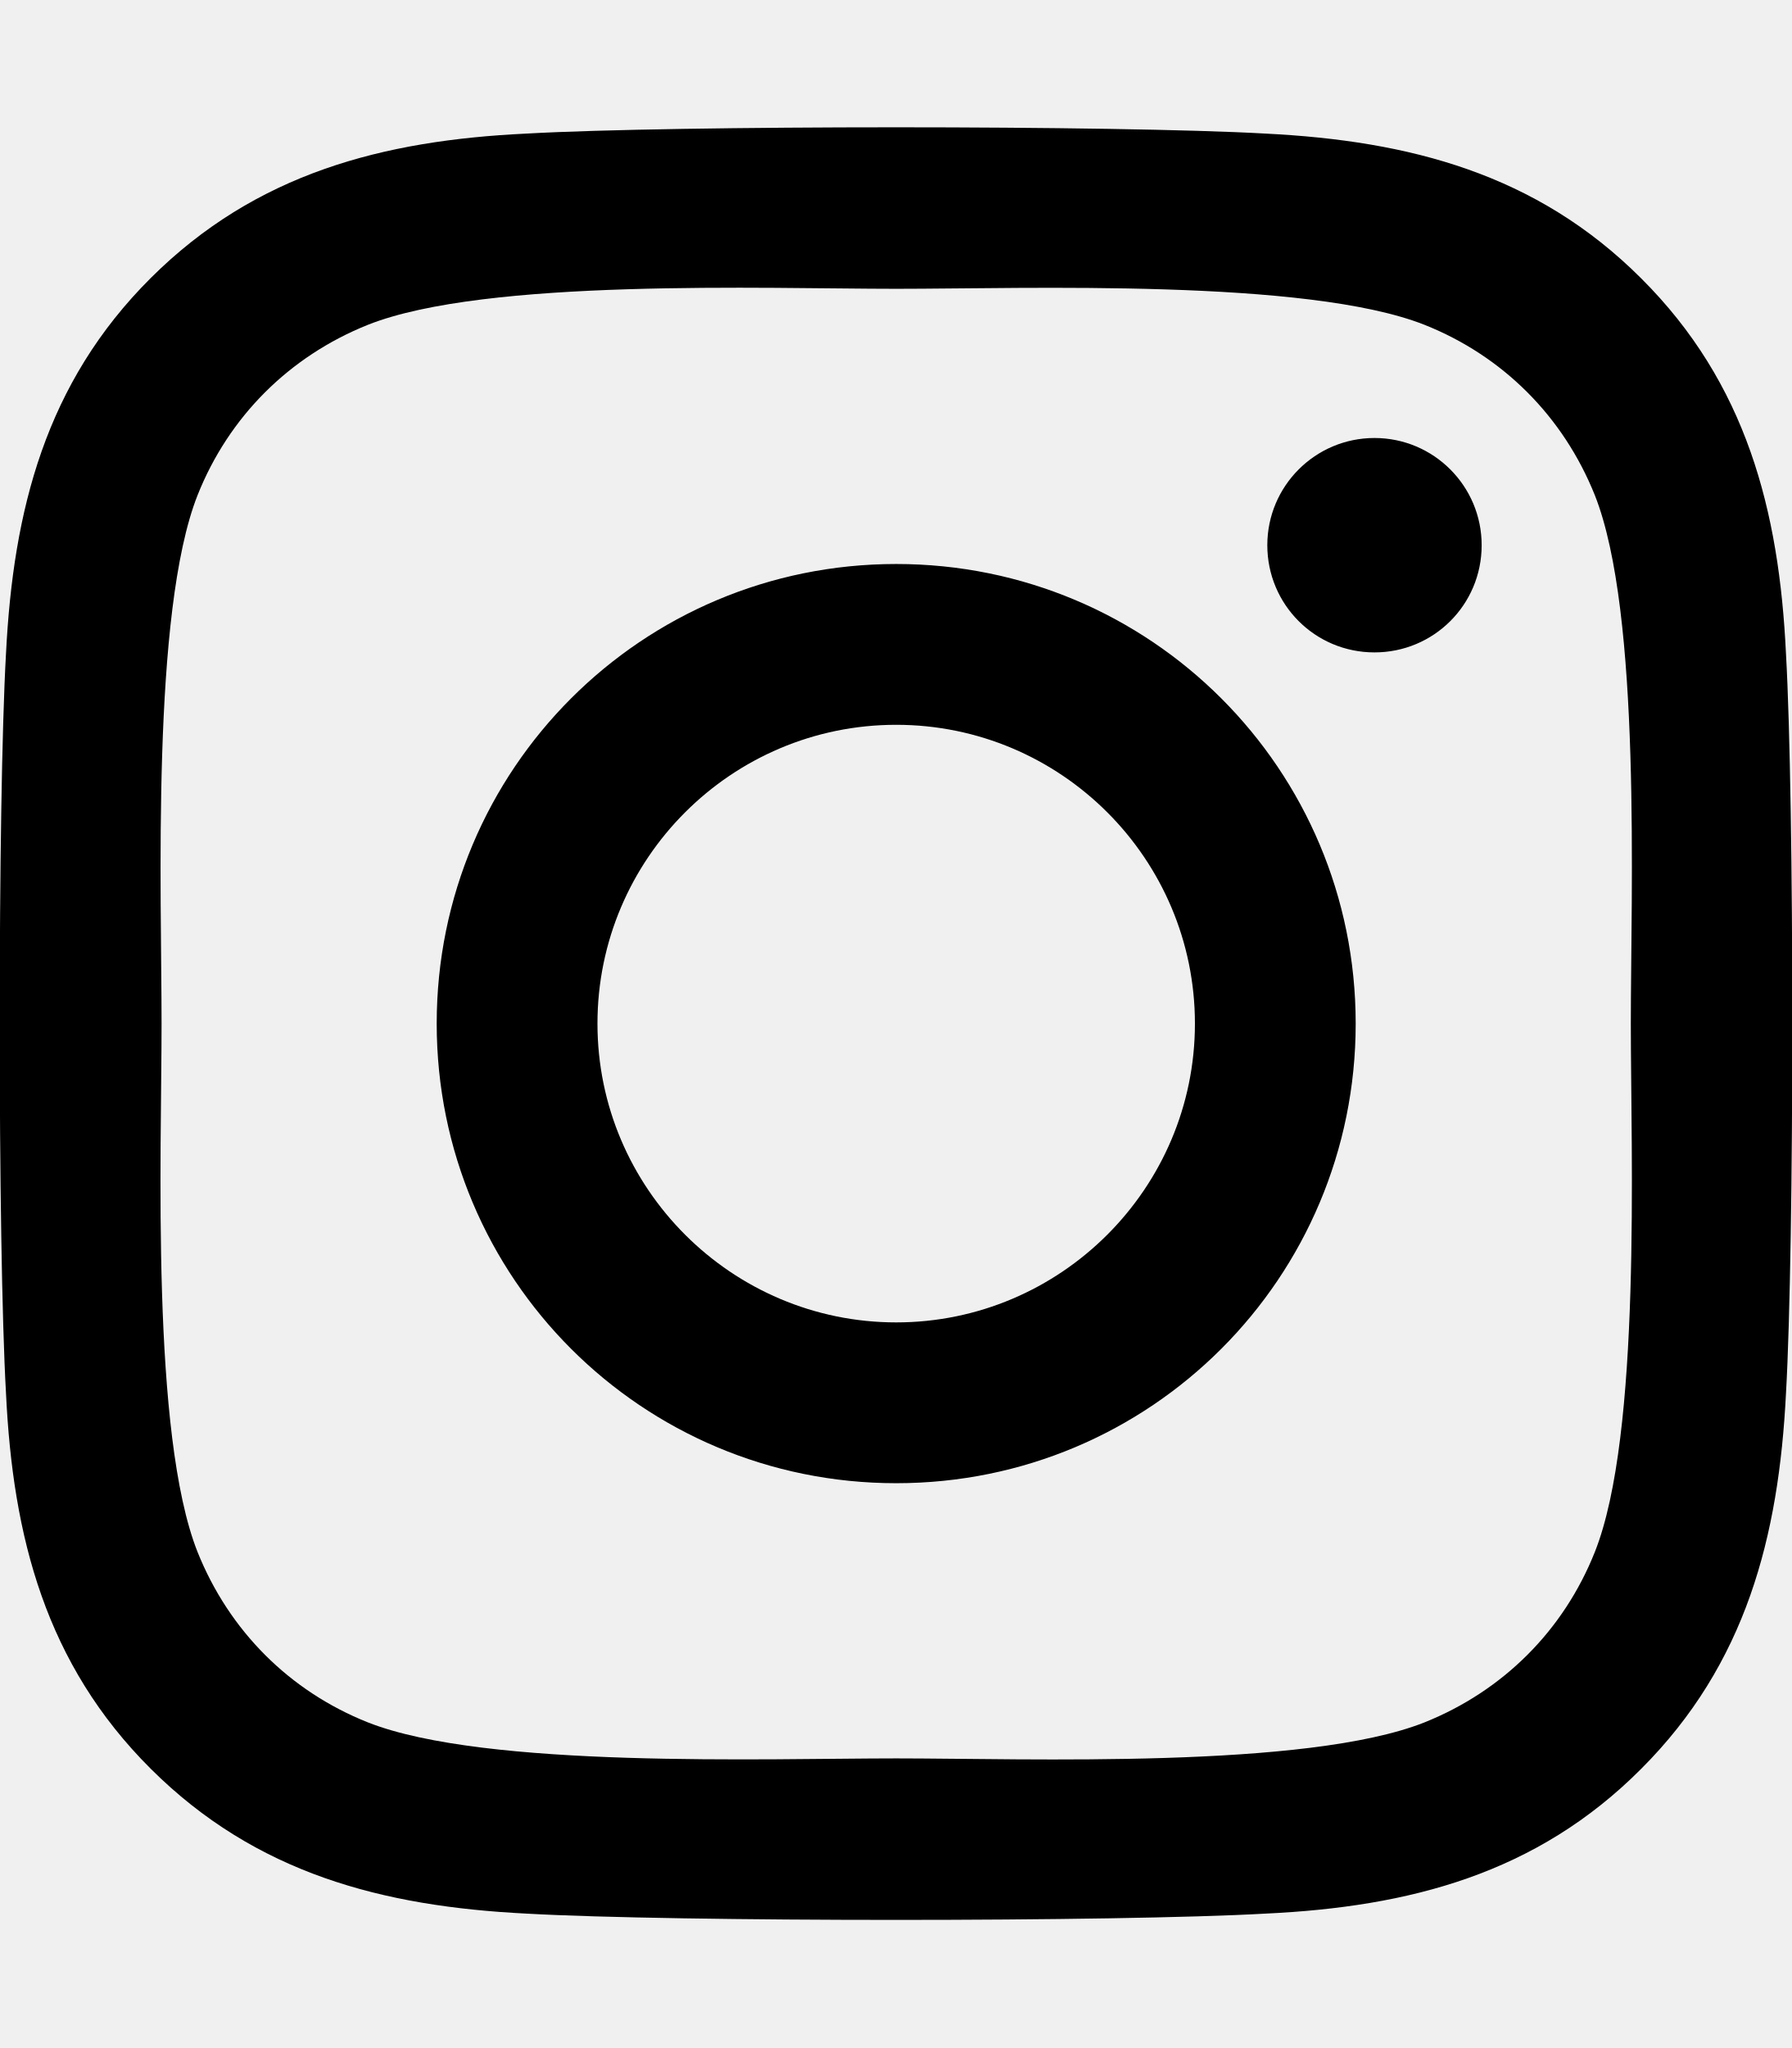
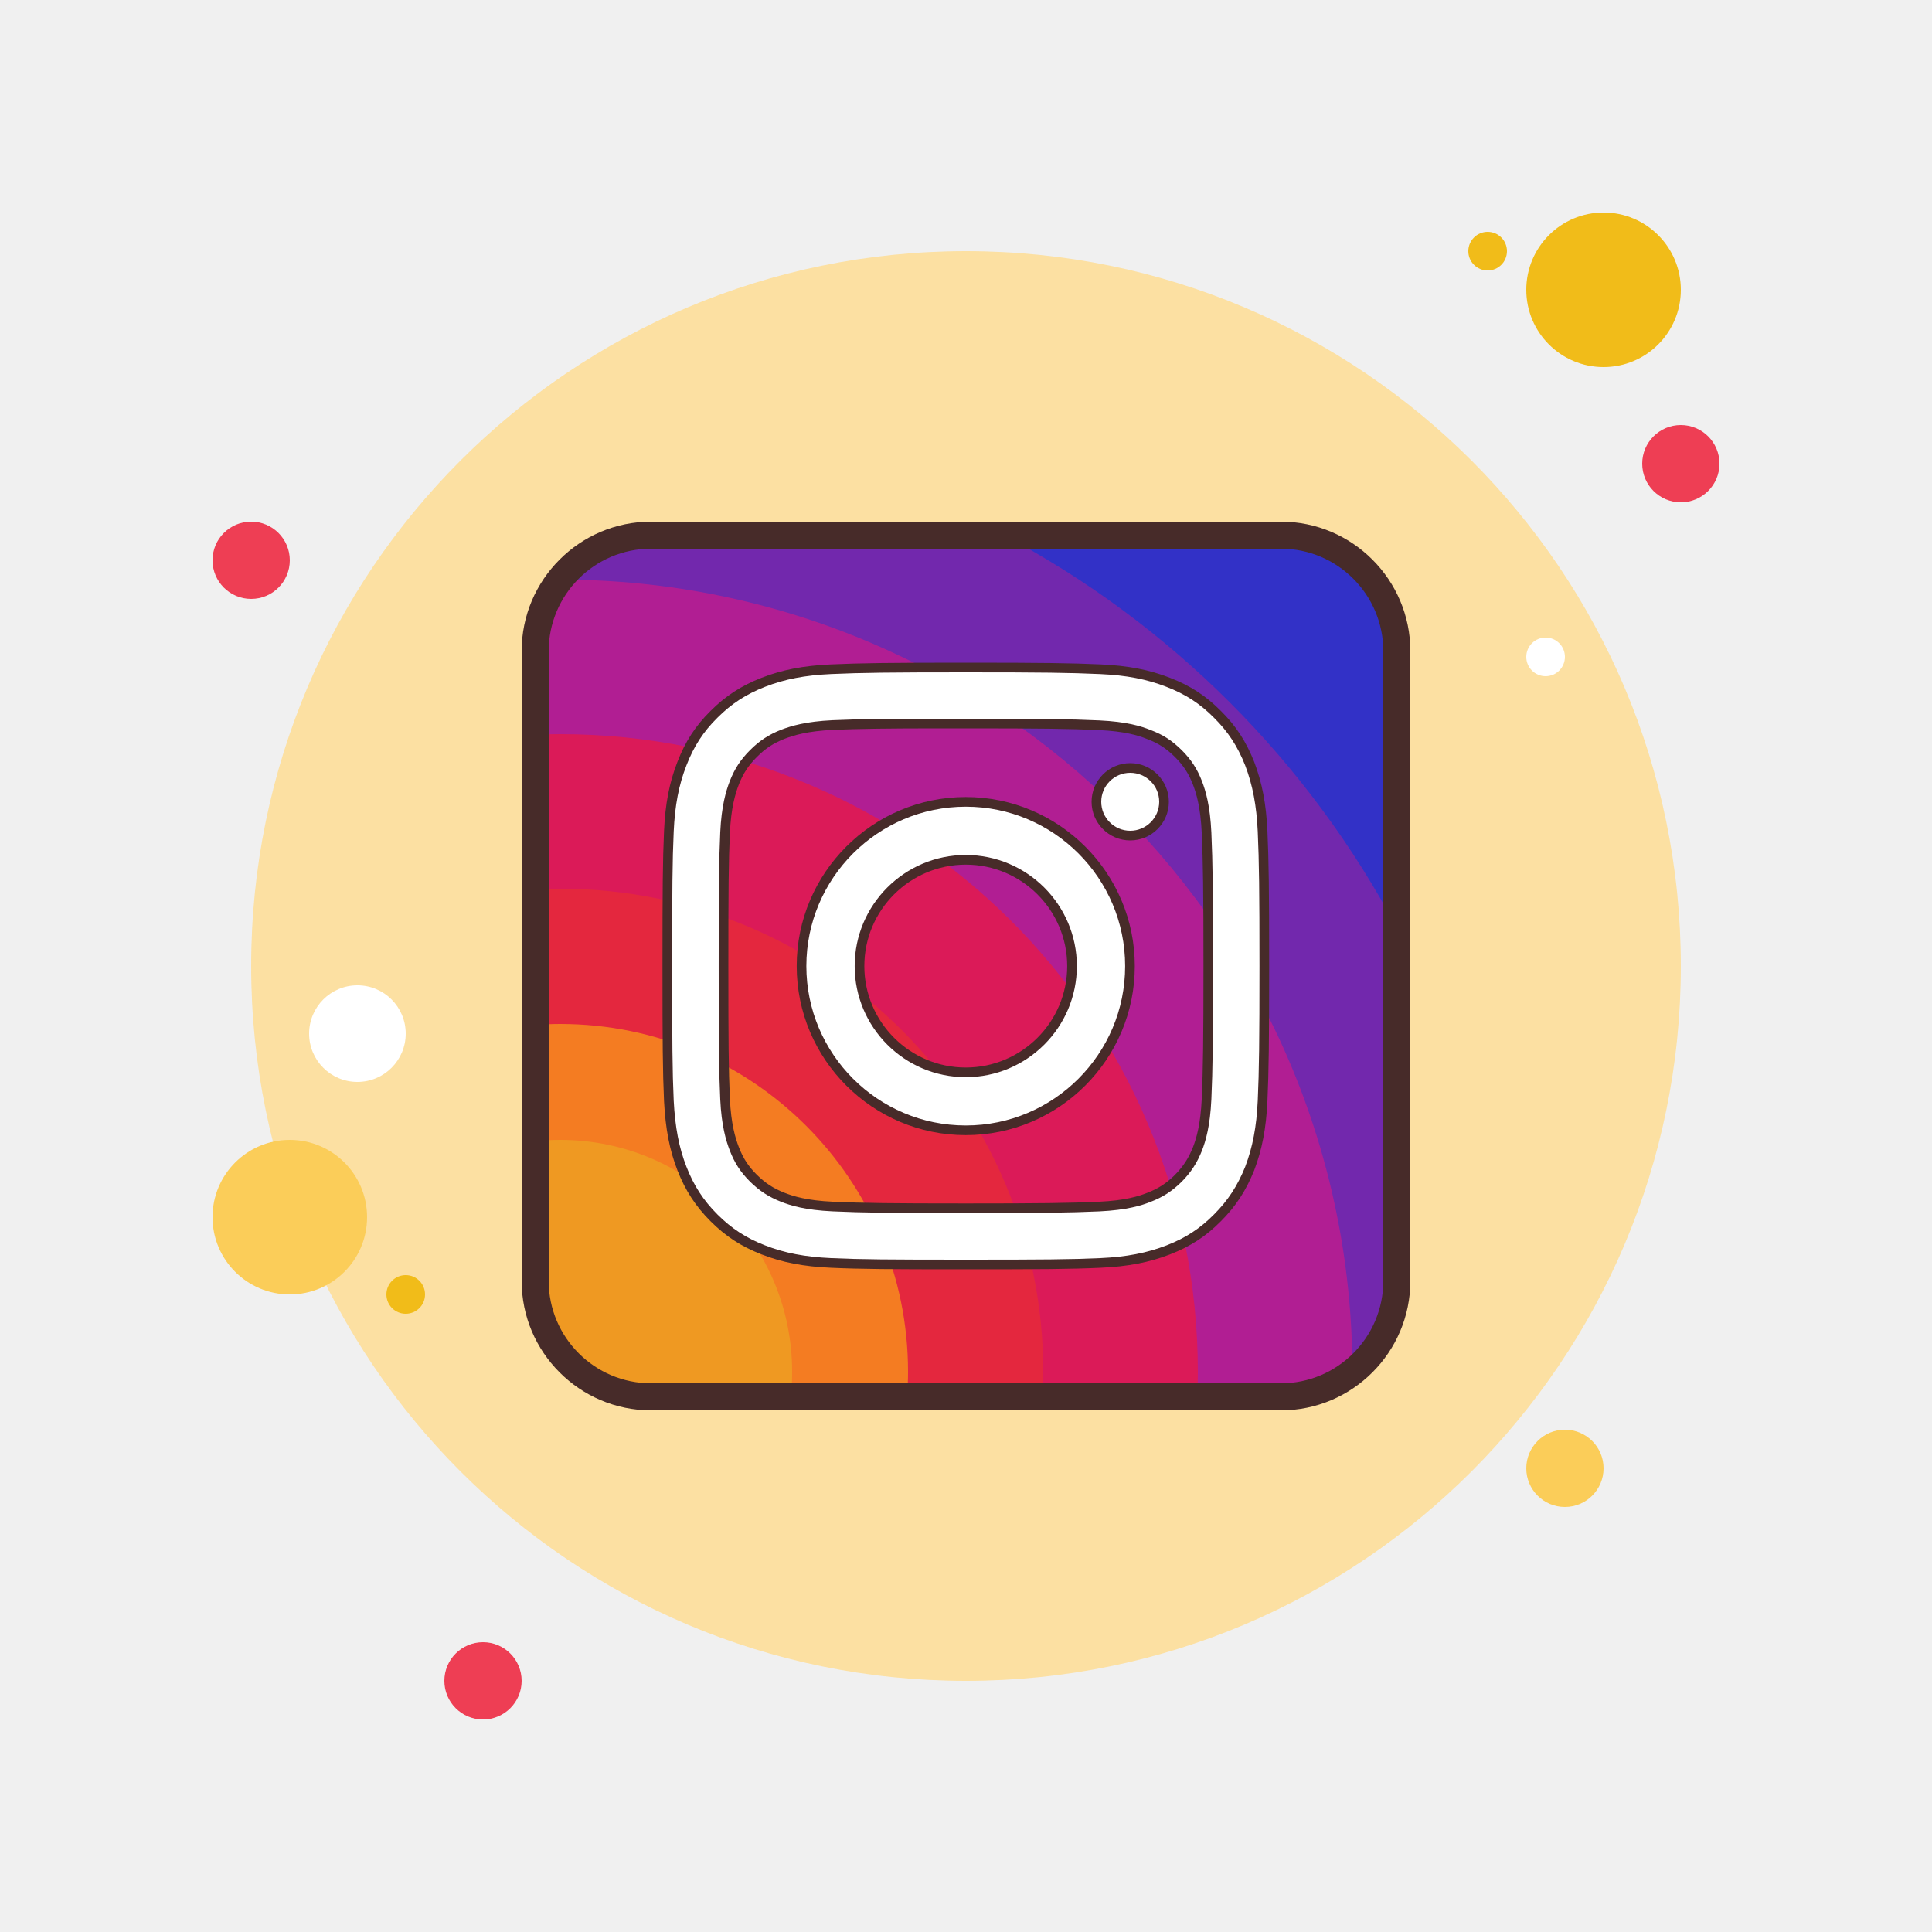
- <svg xmlns="http://www.w3.org/2000/svg" viewBox="0 0 448 512">
-   <path d="M224.1 141c-63.6 0-114.9 51.3-114.9 114.9s51.3 114.9 114.9 114.9S339 319.5 339 255.9 287.7 141 224.1 141zm0 189.6c-41.1 0-74.7-33.5-74.7-74.7s33.5-74.7 74.7-74.7 74.7 33.5 74.7 74.7-33.6 74.7-74.7 74.7zm146.4-194.3c0 14.9-12 26.8-26.8 26.8-14.9 0-26.8-12-26.8-26.8s12-26.8 26.8-26.8 26.8 12 26.8 26.8zm76.1 27.2c-1.7-35.9-9.9-67.7-36.2-93.9-26.2-26.2-58-34.4-93.9-36.2-37-2.1-147.9-2.1-184.9 0-35.8 1.7-67.6 9.9-93.9 36.1s-34.4 58-36.2 93.9c-2.1 37-2.1 147.9 0 184.9 1.7 35.9 9.9 67.7 36.2 93.9s58 34.4 93.9 36.2c37 2.1 147.9 2.1 184.9 0 35.9-1.7 67.7-9.9 93.9-36.2 26.2-26.2 34.4-58 36.2-93.9 2.1-37 2.1-147.8 0-184.8zM398.8 388c-7.8 19.6-22.9 34.7-42.6 42.6-29.5 11.7-99.5 9-132.1 9s-102.7 2.6-132.1-9c-19.6-7.8-34.7-22.9-42.6-42.6-11.7-29.5-9-99.5-9-132.1s-2.6-102.7 9-132.1c7.8-19.6 22.9-34.7 42.6-42.6 29.5-11.7 99.5-9 132.1-9s102.7-2.6 132.1 9c19.6 7.8 34.7 22.9 42.6 42.6 11.7 29.5 9 99.5 9 132.1s2.7 102.7-9 132.1z" />
+ <svg xmlns="http://www.w3.org/2000/svg" viewBox="0 0 100 100" width="50px" height="50px">
+   <circle cx="13" cy="29" r="2" fill="#ee3e54" />
+   <circle cx="77" cy="13" r="1" fill="#f1bc19" />
+   <circle cx="50" cy="50" r="37" fill="#fce0a2" />
+   <circle cx="83" cy="15" r="4" fill="#f1bc19" />
+   <circle cx="87" cy="24" r="2" fill="#ee3e54" />
+   <circle cx="81" cy="76" r="2" fill="#fbcd59" />
+   <circle cx="15" cy="63" r="4" fill="#fbcd59" />
+   <circle cx="25" cy="87" r="2" fill="#ee3e54" />
+   <circle cx="18.5" cy="53.5" r="2.5" fill="#fff" />
+   <circle cx="21" cy="67" r="1" fill="#f1bc19" />
+   <circle cx="80" cy="34" r="1" fill="#fff" />
+   <path fill="#3231c7" d="M72.3,33.7v32.6c0,3.31-2.69,6-6,6H33.7c-3.31,0-6-2.69-6-6V33.7c0-3.31,2.69-6,6-6h32.6 C69.61,27.7,72.3,30.39,72.3,33.7z" />
+   <path fill="#7228ad" d="M72.3,48.04V66.3c0,3.31-2.69,6-6,6H33.7c-3.31,0-6-2.69-6-6V33.7c0-3.31,2.69-6,6-6h18.26 C60.6,32.29,67.71,39.4,72.3,48.04z" />
+   <path fill="#b11e93" d="M70,71c0,0.01,0,0.01,0,0.02c-1.02,0.8-2.3,1.28-3.7,1.28H33.7c-3.31,0-6-2.69-6-6V33.7 c0-1.4,0.48-2.68,1.28-3.7c0.01,0,0.01,0,0.02,0C51.64,30,70,48.36,70,71z" />
+   <path fill="#db1a58" d="M62,71c0,0.44-0.01,0.87-0.03,1.3H33.7c-3.31,0-6-2.69-6-6V38.03C28.13,38.01,28.56,38,29,38 C47.23,38,62,52.77,62,71z" />
+   <path fill="#e4273e" d="M54,71c0,0.43-0.01,0.87-0.03,1.3H33.7c-3.31,0-6-2.69-6-6V46.03C28.13,46.01,28.57,46,29,46 C42.81,46,54,57.19,54,71z" />
+   <path fill="#f47c22" d="M47,71c0,0.44-0.02,0.87-0.05,1.3H33.7c-3.31,0-6-2.69-6-6V53.05C28.13,53.02,28.56,53,29,53 C38.94,53,47,61.06,47,71z" />
+   <path fill="#ef9922" d="M41,71c0,0.44-0.02,0.87-0.07,1.3H33.7c-3.31,0-6-2.69-6-6v-7.23C28.13,59.02,28.56,59,29,59 C35.63,59,41,64.37,41,71z" />
+   <path fill="#472b29" d="M66.3,73H33.7c-3.694,0-6.7-3.006-6.7-6.7V33.7c0-3.694,3.006-6.7,6.7-6.7h32.6 c3.694,0,6.7,3.006,6.7,6.7v32.6C73,69.994,69.994,73,66.3,73z M33.7,28.4c-2.923,0-5.3,2.377-5.3,5.3v32.6 c0,2.922,2.377,5.3,5.3,5.3h32.6c2.923,0,5.3-2.377,5.3-5.3V33.7c0-2.922-2.377-5.3-5.3-5.3H33.7z" />
+   <g>
+     <path fill="#fff" d="M49.99,65.45c-3.982,0-5.464-0.011-6.978-0.08c-1.388-0.062-2.469-0.271-3.505-0.677 c-1.006-0.388-1.793-0.899-2.553-1.659c-0.753-0.754-1.265-1.542-1.658-2.553c-0.395-1.007-0.604-2.088-0.677-3.505 c-0.069-1.525-0.08-3.006-0.08-6.977c0-3.964,0.011-5.442,0.08-6.968c0.062-1.388,0.271-2.468,0.676-3.504 c0.394-1.021,0.905-1.808,1.659-2.553c0.754-0.753,1.541-1.265,2.554-1.659c1.035-0.405,2.116-0.613,3.504-0.677 c1.565-0.07,3.065-0.09,6.978-0.09c3.914,0,5.411,0.02,6.967,0.09c1.388,0.063,2.469,0.271,3.506,0.677 c1.021,0.394,1.807,0.905,2.552,1.659c0.747,0.738,1.262,1.524,1.669,2.553c0.397,1.046,0.604,2.128,0.667,3.504 c0.07,1.58,0.09,3.078,0.09,6.967c0,3.897-0.02,5.397-0.09,6.978c-0.063,1.377-0.269,2.458-0.667,3.505 c-0.407,1.018-0.923,1.806-1.669,2.552c-0.743,0.752-1.527,1.264-2.543,1.659c-1.049,0.405-2.133,0.614-3.515,0.676 C55.443,65.439,53.964,65.45,49.99,65.45z M48.68,37.45c-2.752,0-4.263,0.021-5.575,0.079c-1.342,0.062-2.082,0.287-2.577,0.476 c-0.617,0.242-1.059,0.53-1.525,0.998c-0.467,0.466-0.755,0.905-0.993,1.516c-0.191,0.498-0.417,1.24-0.479,2.585 c-0.068,1.506-0.079,2.895-0.079,6.887c0,4,0.011,5.39,0.079,6.895c0.062,1.336,0.287,2.076,0.477,2.572 c0.239,0.619,0.526,1.061,0.99,1.525c0.473,0.465,0.916,0.752,1.53,0.994c0.479,0.188,1.204,0.411,2.576,0.475 c1.56,0.07,3.04,0.089,6.888,0.089c3.856,0,5.338-0.019,6.895-0.089c1.405-0.065,2.147-0.303,2.583-0.477 c0.604-0.234,1.044-0.518,1.514-0.978c0.466-0.476,0.755-0.919,1.001-1.534c0.186-0.487,0.405-1.217,0.469-2.575 c0.069-1.573,0.089-3.055,0.089-6.897c0-3.835-0.02-5.315-0.089-6.886c-0.063-1.356-0.282-2.086-0.467-2.57 c-0.239-0.62-0.525-1.061-0.99-1.525c-0.498-0.49-0.903-0.75-1.548-0.997c-0.464-0.185-1.178-0.408-2.56-0.473 c-1.535-0.07-3.018-0.089-6.896-0.089H48.68z" />
+     <path fill="#472b29" d="M49.99,34.8c3.909,0,5.405,0.019,6.956,0.09c1.359,0.061,2.415,0.265,3.428,0.66 c0.985,0.38,1.744,0.873,2.467,1.605c0.719,0.71,1.216,1.47,1.608,2.459c0.389,1.024,0.59,2.081,0.652,3.429 c0.07,1.576,0.089,3.072,0.089,6.957c0,3.893-0.019,5.39-0.089,6.966c-0.062,1.35-0.263,2.407-0.648,3.42 c-0.396,0.989-0.894,1.751-1.617,2.474c-0.716,0.725-1.473,1.219-2.453,1.6c-1.023,0.395-2.083,0.599-3.436,0.66 c-1.509,0.069-2.986,0.08-6.956,0.08c-3.978,0-5.458-0.011-6.967-0.08c-1.359-0.061-2.415-0.264-3.426-0.66 c-0.971-0.375-1.731-0.869-2.465-1.602c-0.728-0.729-1.222-1.489-1.603-2.468c-0.384-0.981-0.587-2.038-0.659-3.423 c-0.069-1.522-0.08-3.001-0.08-6.968c0-3.959,0.011-5.436,0.08-6.957c0.061-1.359,0.264-2.415,0.66-3.427 c0.38-0.985,0.873-1.745,1.603-2.465c0.727-0.727,1.488-1.221,2.467-1.602c1.009-0.394,2.065-0.598,3.424-0.66 C44.585,34.819,46.082,34.8,49.99,34.8 M49.99,62.79c3.861,0,5.345-0.019,6.907-0.089c1.443-0.067,2.211-0.314,2.658-0.493 c0.641-0.248,1.105-0.547,1.609-1.041c0.487-0.497,0.791-0.964,1.053-1.62c0.191-0.501,0.419-1.255,0.483-2.649 c0.07-1.576,0.089-3.061,0.089-6.908c0-3.839-0.019-5.322-0.089-6.898c-0.065-1.391-0.292-2.145-0.483-2.65 c-0.249-0.645-0.562-1.126-1.049-1.614c-0.518-0.509-0.96-0.794-1.625-1.048c-0.486-0.194-1.225-0.425-2.645-0.492 c-1.539-0.07-3.024-0.089-6.907-0.089H48.68c-2.756,0-4.27,0.021-5.588,0.079c-1.376,0.064-2.141,0.296-2.658,0.493 c-0.641,0.251-1.122,0.566-1.609,1.053c-0.487,0.486-0.801,0.965-1.051,1.605c-0.197,0.513-0.431,1.28-0.495,2.662 c-0.069,1.511-0.08,2.901-0.08,6.898c0,4.004,0.01,5.397,0.08,6.907c0.064,1.372,0.297,2.136,0.493,2.65 c0.252,0.654,0.556,1.121,1.05,1.615c0.491,0.482,0.973,0.795,1.613,1.046c0.496,0.194,1.247,0.426,2.656,0.492 C44.655,62.771,46.138,62.79,49.99,62.79 M49.99,34.3c-3.991,0-5.454,0.021-6.989,0.09c-1.417,0.064-2.522,0.279-3.583,0.693 c-1.047,0.408-1.86,0.937-2.639,1.714c-0.78,0.771-1.31,1.585-1.716,2.639c-0.416,1.062-0.63,2.168-0.693,3.584 c-0.069,1.537-0.08,3.019-0.08,6.979c0,3.969,0.011,5.452,0.08,6.99c0.075,1.444,0.289,2.549,0.693,3.583 c0.407,1.045,0.937,1.859,1.715,2.639c0.786,0.786,1.601,1.314,2.639,1.715c1.062,0.416,2.168,0.63,3.584,0.693 c1.537,0.07,3.02,0.081,6.989,0.081c3.96,0,5.441-0.01,6.979-0.081c1.41-0.063,2.519-0.277,3.594-0.693 c1.051-0.409,1.861-0.938,2.629-1.715c0.771-0.771,1.303-1.583,1.726-2.64c0.409-1.075,0.619-2.18,0.684-3.583 c0.068-1.536,0.09-3,0.09-6.989c0-3.979-0.021-5.443-0.09-6.979c-0.064-1.402-0.274-2.506-0.685-3.585 c-0.421-1.062-0.953-1.876-1.724-2.637c-0.771-0.78-1.584-1.309-2.639-1.716c-1.063-0.416-2.169-0.629-3.585-0.693 C55.443,34.321,53.982,34.3,49.99,34.3L49.99,34.3z M49.99,62.29c-3.842,0-5.32-0.019-6.876-0.089 c-1.336-0.062-2.036-0.278-2.496-0.458c-0.582-0.229-1-0.5-1.445-0.938c-0.441-0.441-0.705-0.846-0.934-1.438 c-0.182-0.476-0.399-1.195-0.46-2.494c-0.068-1.492-0.079-2.881-0.079-6.884c0-3.995,0.011-5.382,0.079-6.875 c0.061-1.308,0.278-2.026,0.462-2.506c0.225-0.574,0.497-0.99,0.938-1.43c0.44-0.441,0.856-0.713,1.438-0.941 c0.473-0.18,1.192-0.399,2.499-0.459C44.42,37.722,45.93,37.7,48.68,37.7h1.311c3.876,0,5.355,0.019,6.885,0.088 c1.346,0.063,2.033,0.277,2.482,0.457c0.612,0.234,0.99,0.478,1.46,0.94c0.436,0.436,0.708,0.854,0.934,1.438 c0.176,0.463,0.389,1.17,0.45,2.493c0.069,1.557,0.089,3.036,0.089,6.875c0,3.847-0.02,5.328-0.089,6.886 c-0.062,1.322-0.273,2.027-0.451,2.494c-0.234,0.586-0.501,0.996-0.943,1.448c-0.445,0.437-0.851,0.7-1.432,0.924 c-0.424,0.169-1.13,0.396-2.501,0.459C55.32,62.271,53.84,62.29,49.99,62.29L49.99,62.29z" />
+   </g>
+   <path fill="#fff" d="M58.5,43.25c-0.965,0-1.75-0.785-1.75-1.75s0.785-1.75,1.75-1.75h0.001 c0.467,0,0.906,0.182,1.236,0.512c0.331,0.331,0.513,0.77,0.513,1.237C60.25,42.465,59.465,43.25,58.5,43.25z" />
+   <path fill="#472b29" d="M58.5,40c0.828,0,1.5,0.672,1.5,1.5c0,0.828-0.672,1.5-1.5,1.5S57,42.328,57,41.5 C57,40.672,57.672,40.001,58.5,40L58.5,40 M58.5,39.5L58.5,39.5c-1.103,0.001-2,0.898-2,2c0,1.103,0.897,2,2,2s2-0.897,2-2 S59.603,39.5,58.5,39.5L58.5,39.5z" />
+   <path fill="#fff" d="M49.988,41.504c-4.695,0-8.501,3.806-8.501,8.501s3.806,8.499,8.501,8.499 c4.695,0,8.499-3.805,8.499-8.499S54.682,41.504,49.988,41.504L49.988,41.504z M49.988,44.505c3.037,0,5.5,2.462,5.5,5.5 c0,3.037-2.463,5.5-5.5,5.5c-3.038,0-5.5-2.463-5.5-5.5C44.488,46.967,46.95,44.505,49.988,44.505z" />
+   <path fill="#472b29" d="M49.988,58.754c-4.825,0-8.751-3.925-8.751-8.75c0-4.825,3.926-8.75,8.751-8.75 c4.824,0,8.749,3.925,8.749,8.75C58.737,54.829,54.812,58.754,49.988,58.754z M49.988,41.754c-4.55,0-8.251,3.701-8.251,8.25 c0,4.549,3.701,8.25,8.251,8.25c4.549,0,8.249-3.701,8.249-8.25C58.237,45.455,54.537,41.754,49.988,41.754z M49.988,55.754 c-3.171,0-5.75-2.58-5.75-5.75s2.579-5.75,5.75-5.75s5.75,2.58,5.75,5.75S53.159,55.754,49.988,55.754z M49.988,44.754 c-2.895,0-5.25,2.355-5.25,5.25s2.355,5.25,5.25,5.25s5.25-2.355,5.25-5.25S52.883,44.754,49.988,44.754z" />
</svg>
